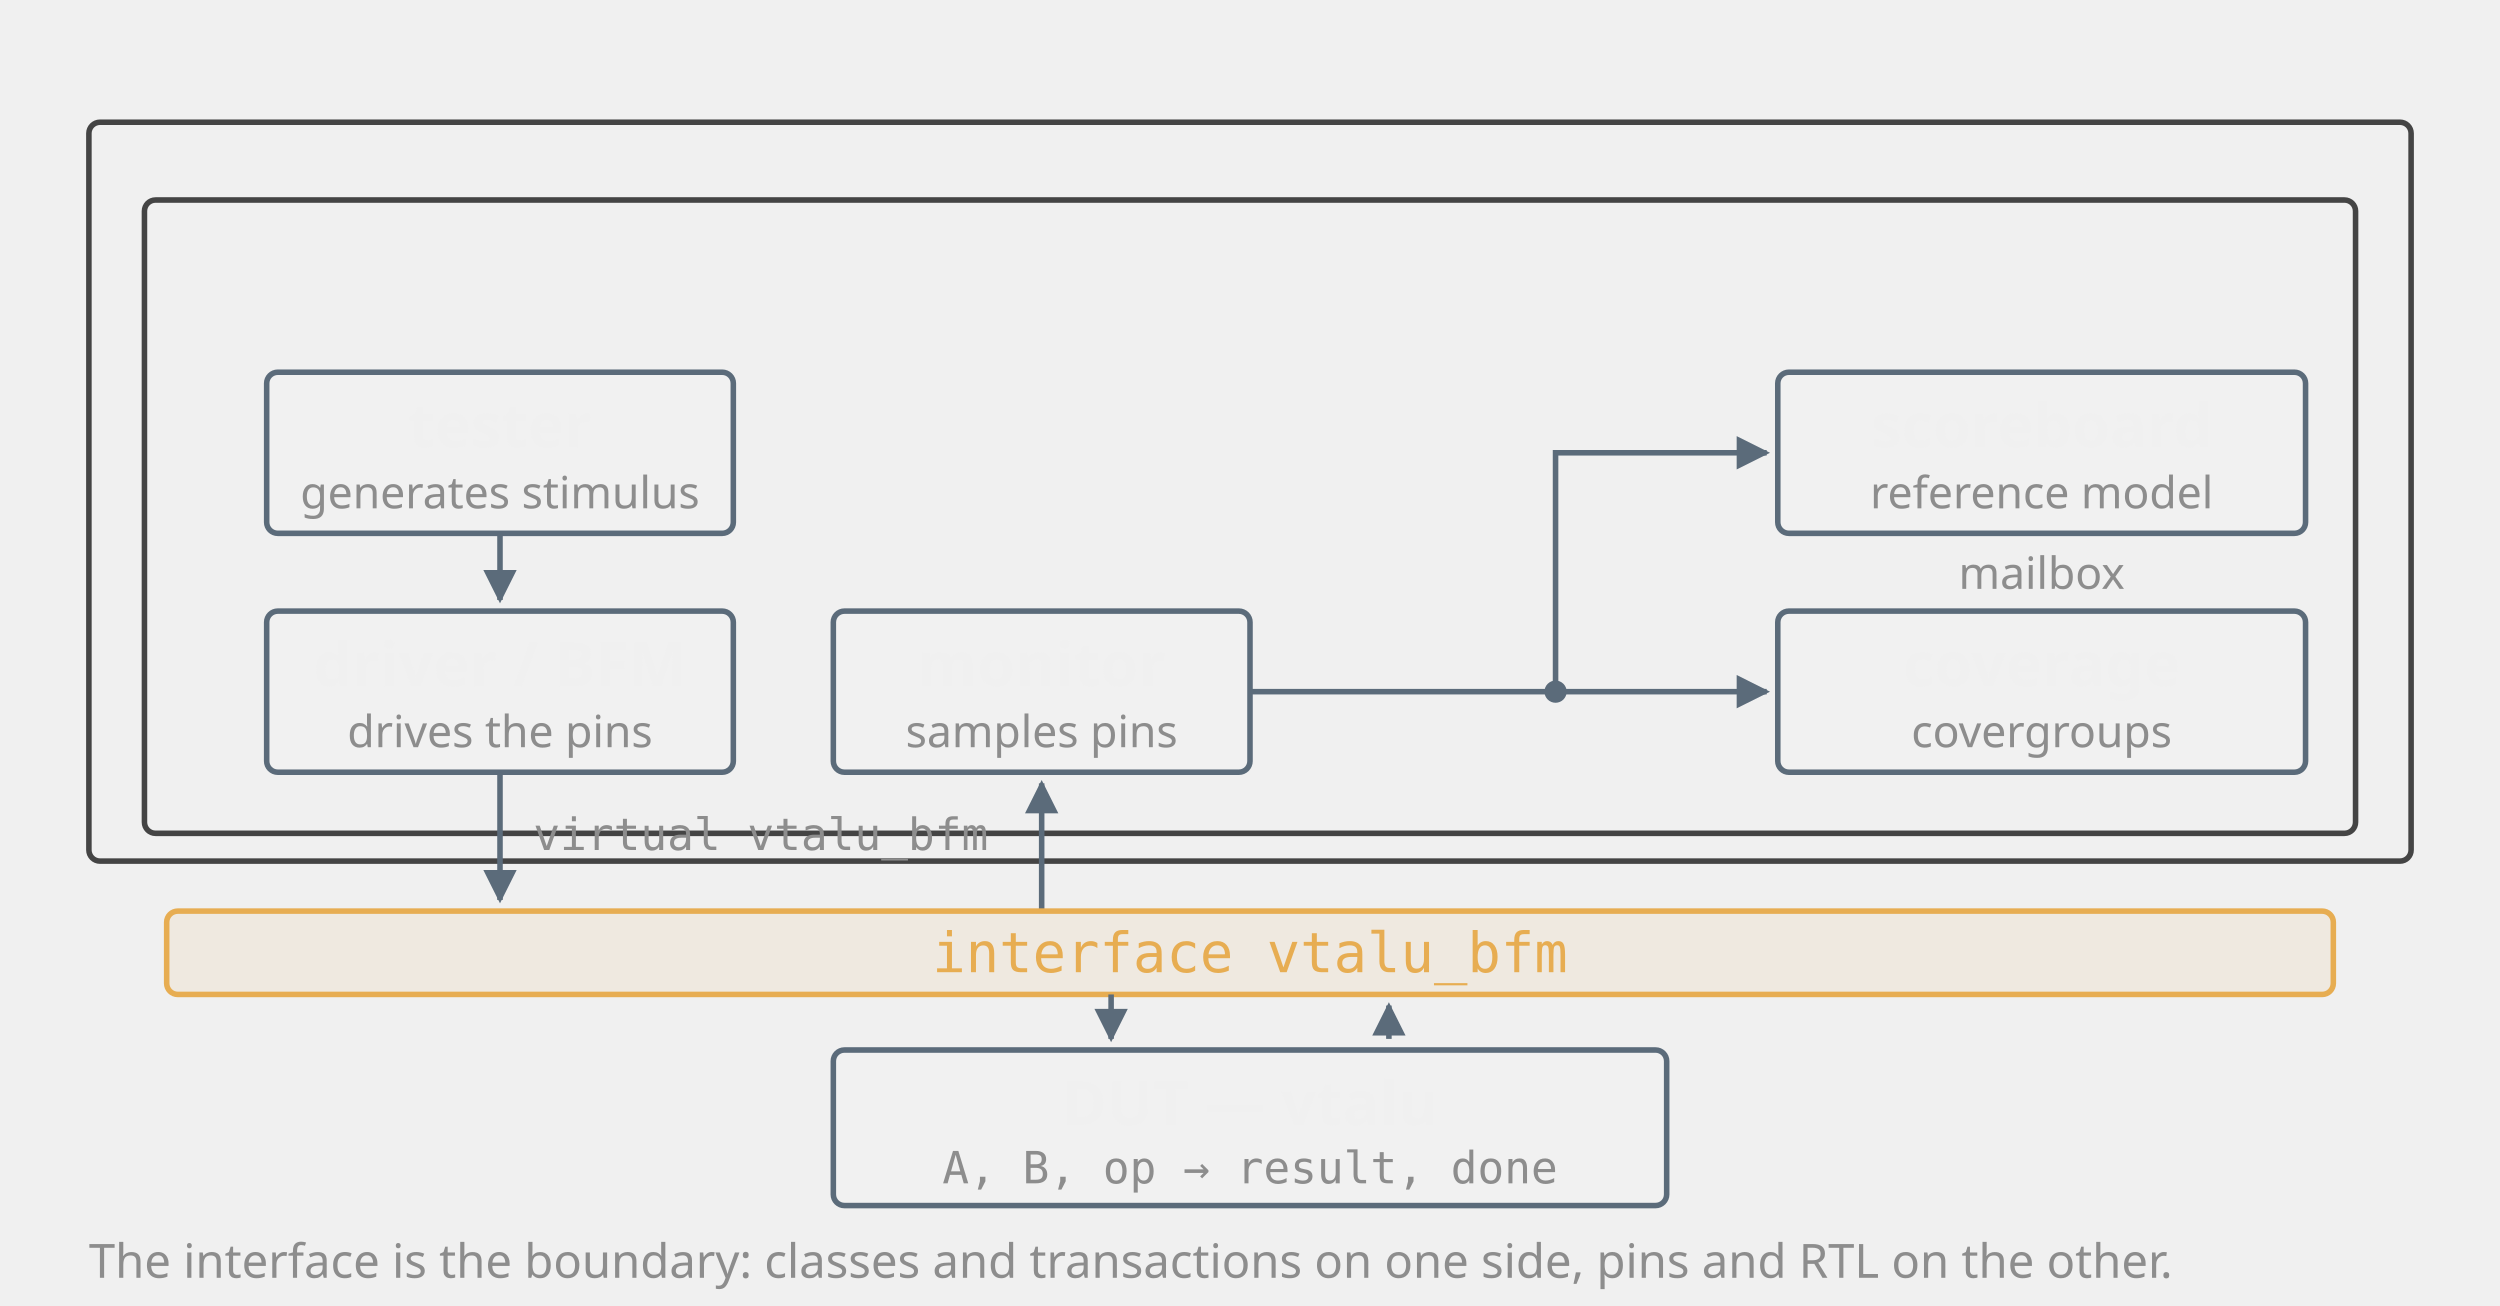
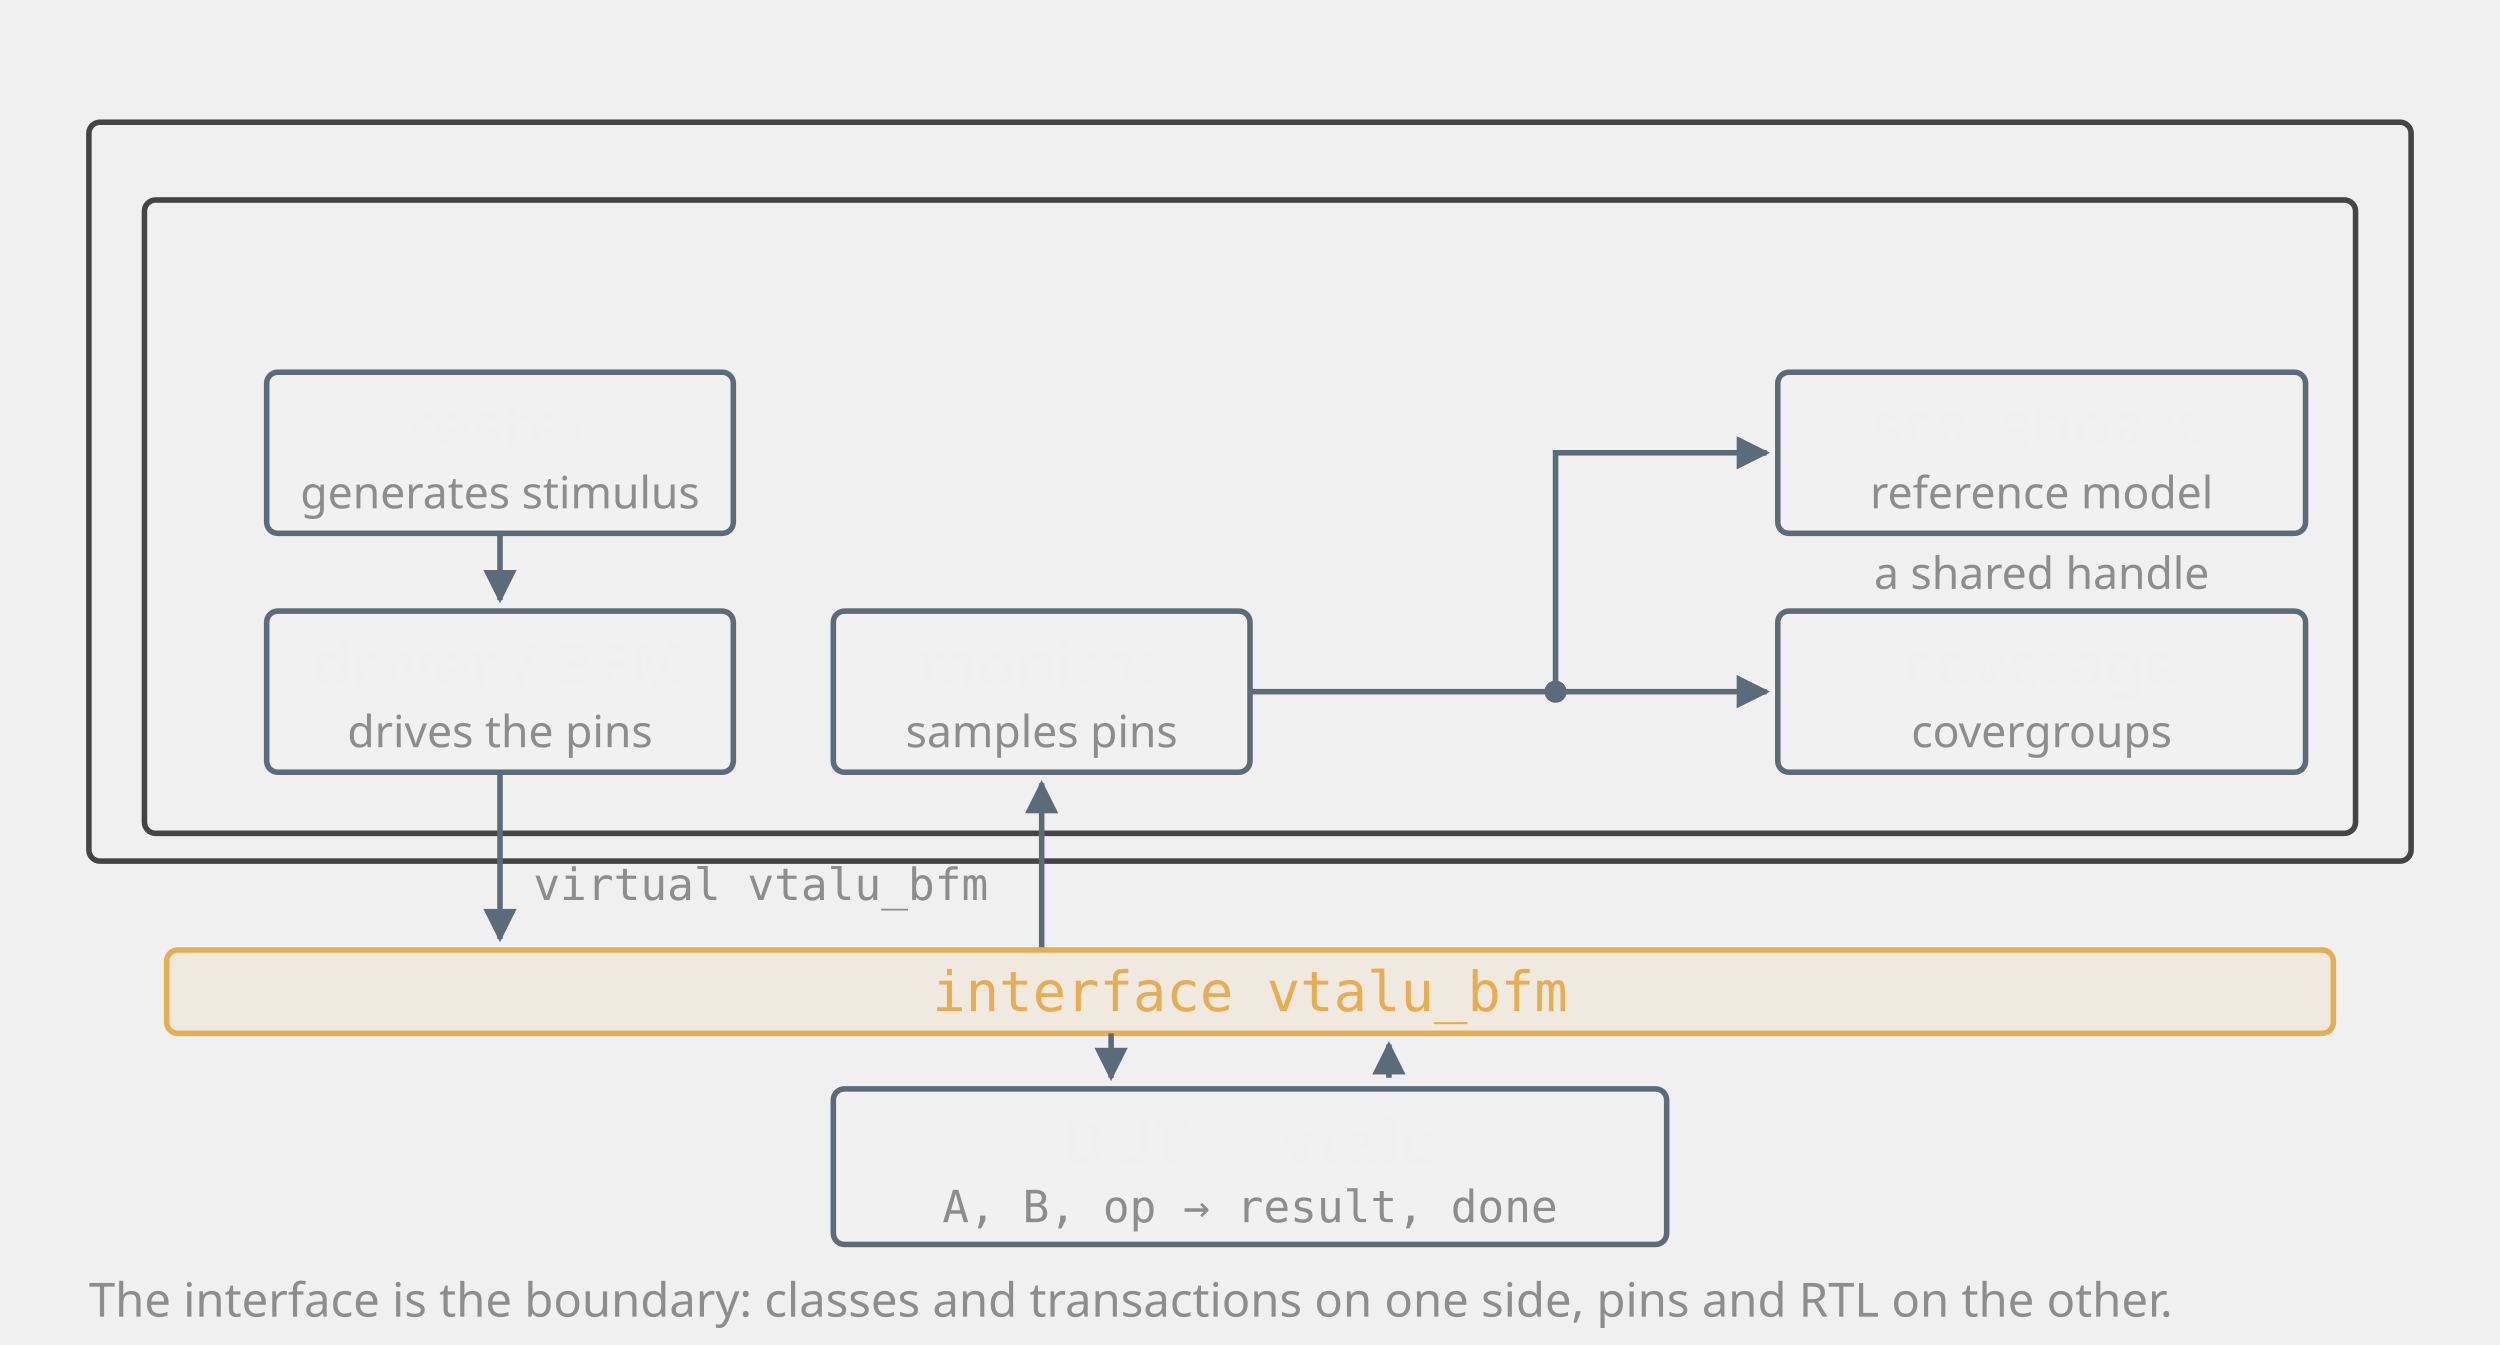
- <svg xmlns="http://www.w3.org/2000/svg" viewBox="0 0 900 470" font-family="IBM Plex Sans, system-ui, sans-serif">
+ <svg xmlns="http://www.w3.org/2000/svg" viewBox="0 0 900 484" font-family="IBM Plex Sans, system-ui, sans-serif">
  <defs>
    <marker id="a" viewBox="0 0 10 10" refX="9" refY="5" markerWidth="6" markerHeight="6" orient="auto-start-reverse">
      <path d="M0,0 L10,5 L0,10 z" fill="#5b6b7a" />
    </marker>
  </defs>
  <rect x="32" y="44" width="836" height="266" rx="4" fill="none" stroke="#444" stroke-width="2" />
  <text x="46" y="66" fill="#f0f0f0" font-size="19" font-family="IBM Plex Mono, ui-monospace, monospace">module top</text>
  <rect x="52" y="72" width="796" height="228" rx="4" fill="none" stroke="#444" stroke-width="2" />
  <text x="66" y="94" fill="#f0f0f0" font-size="19" font-family="IBM Plex Mono, ui-monospace, monospace">class testbench</text>
  <rect x="96" y="134" width="168" height="58" rx="4" fill="#ffffff" fill-opacity="0.06" stroke="#5b6b7a" stroke-width="2" />
  <text x="180" y="161" text-anchor="middle" fill="#f0f0f0" font-size="22" font-weight="600">tester</text>
  <text x="180" y="183" text-anchor="middle" fill="#8d8d8d" font-size="16">generates stimulus</text>
  <rect x="96" y="220" width="168" height="58" rx="4" fill="#ffffff" fill-opacity="0.06" stroke="#5b6b7a" stroke-width="2" />
  <text x="180" y="247" text-anchor="middle" fill="#f0f0f0" font-size="22" font-weight="600">driver / BFM</text>
  <text x="180" y="269" text-anchor="middle" fill="#8d8d8d" font-size="16">drives the pins</text>
  <rect x="300" y="220" width="150" height="58" rx="4" fill="#ffffff" fill-opacity="0.06" stroke="#5b6b7a" stroke-width="2" />
  <text x="375" y="247" text-anchor="middle" fill="#f0f0f0" font-size="22" font-weight="600">monitor</text>
  <text x="375" y="269" text-anchor="middle" fill="#8d8d8d" font-size="16">samples pins</text>
  <rect x="640" y="134" width="190" height="58" rx="4" fill="#ffffff" fill-opacity="0.06" stroke="#5b6b7a" stroke-width="2" />
  <text x="735" y="161" text-anchor="middle" fill="#f0f0f0" font-size="22" font-weight="600">scoreboard</text>
  <text x="735" y="183" text-anchor="middle" fill="#8d8d8d" font-size="16">reference model</text>
  <rect x="640" y="220" width="190" height="58" rx="4" fill="#ffffff" fill-opacity="0.06" stroke="#5b6b7a" stroke-width="2" />
  <text x="735" y="247" text-anchor="middle" fill="#f0f0f0" font-size="22" font-weight="600">coverage</text>
  <text x="735" y="269" text-anchor="middle" fill="#8d8d8d" font-size="16">covergroups</text>
  <path d="M180,192 V216" fill="none" stroke="#5b6b7a" stroke-width="2" marker-end="url(#a)" />
  <path d="M450,249 H560" fill="none" stroke="#5b6b7a" stroke-width="2" />
  <path d="M560,249 V163 H636" fill="none" stroke="#5b6b7a" stroke-width="2" marker-end="url(#a)" />
  <path d="M560,249 H636" fill="none" stroke="#5b6b7a" stroke-width="2" marker-end="url(#a)" />
  <circle cx="560" cy="249" r="4" fill="#5b6b7a" />
-   <text x="735" y="212" text-anchor="middle" fill="#8d8d8d" font-size="16">mailbox</text>
-   <path d="M180,278 V324" fill="none" stroke="#5b6b7a" stroke-width="2" marker-end="url(#a)" />
-   <path d="M375,328 V282" fill="none" stroke="#5b6b7a" stroke-width="2" marker-end="url(#a)" />
-   <text x="192" y="306" fill="#8d8d8d" font-size="16" font-family="IBM Plex Mono, ui-monospace, monospace">virtual vtalu_bfm</text>
-   <rect x="60" y="328" width="780" height="30" rx="4" fill="#e7ad52" fill-opacity="0.10" stroke="#e7ad52" stroke-width="2" />
-   <text x="450" y="350" text-anchor="middle" fill="#e7ad52" font-size="20" font-family="IBM Plex Mono, ui-monospace, monospace">interface vtalu_bfm</text>
-   <path d="M400,358 V374" fill="none" stroke="#5b6b7a" stroke-width="2" marker-end="url(#a)" />
-   <path d="M500,374 V362" fill="none" stroke="#5b6b7a" stroke-width="2" marker-end="url(#a)" />
-   <rect x="300" y="378" width="300" height="56" rx="4" fill="#ffffff" fill-opacity="0.06" stroke="#5b6b7a" stroke-width="2" />
-   <text x="450" y="405" text-anchor="middle" fill="#f0f0f0" font-size="22" font-weight="600">DUT — vtalu</text>
-   <text x="450" y="426" text-anchor="middle" fill="#8d8d8d" font-size="16" font-family="IBM Plex Mono, ui-monospace, monospace">A, B, op → result, done</text>
-   <text x="32" y="460" fill="#8d8d8d" font-size="17">The interface is the boundary: classes and transactions on one side, pins and RTL on the other.</text>
+   <text x="735" y="212" text-anchor="middle" fill="#8d8d8d" font-size="16">a shared handle</text>
+   <path d="M180,278 V338" fill="none" stroke="#5b6b7a" stroke-width="2" marker-end="url(#a)" />
+   <path d="M375,342 V282" fill="none" stroke="#5b6b7a" stroke-width="2" marker-end="url(#a)" />
+   <text x="192" y="324" fill="#8d8d8d" font-size="16" font-family="IBM Plex Mono, ui-monospace, monospace">virtual vtalu_bfm</text>
+   <rect x="60" y="342" width="780" height="30" rx="4" fill="#e7ad52" fill-opacity="0.10" stroke="#e7ad52" stroke-width="2" />
+   <text x="450" y="364" text-anchor="middle" fill="#e7ad52" font-size="20" font-family="IBM Plex Mono, ui-monospace, monospace">interface vtalu_bfm</text>
+   <path d="M400,372 V388" fill="none" stroke="#5b6b7a" stroke-width="2" marker-end="url(#a)" />
+   <path d="M500,388 V376" fill="none" stroke="#5b6b7a" stroke-width="2" marker-end="url(#a)" />
+   <rect x="300" y="392" width="300" height="56" rx="4" fill="#ffffff" fill-opacity="0.06" stroke="#5b6b7a" stroke-width="2" />
+   <text x="450" y="419" text-anchor="middle" fill="#f0f0f0" font-size="22" font-weight="600">DUT — vtalu</text>
+   <text x="450" y="440" text-anchor="middle" fill="#8d8d8d" font-size="16" font-family="IBM Plex Mono, ui-monospace, monospace">A, B, op → result, done</text>
+   <text x="32" y="474" fill="#8d8d8d" font-size="17">The interface is the boundary: classes and transactions on one side, pins and RTL on the other.</text>
</svg>
